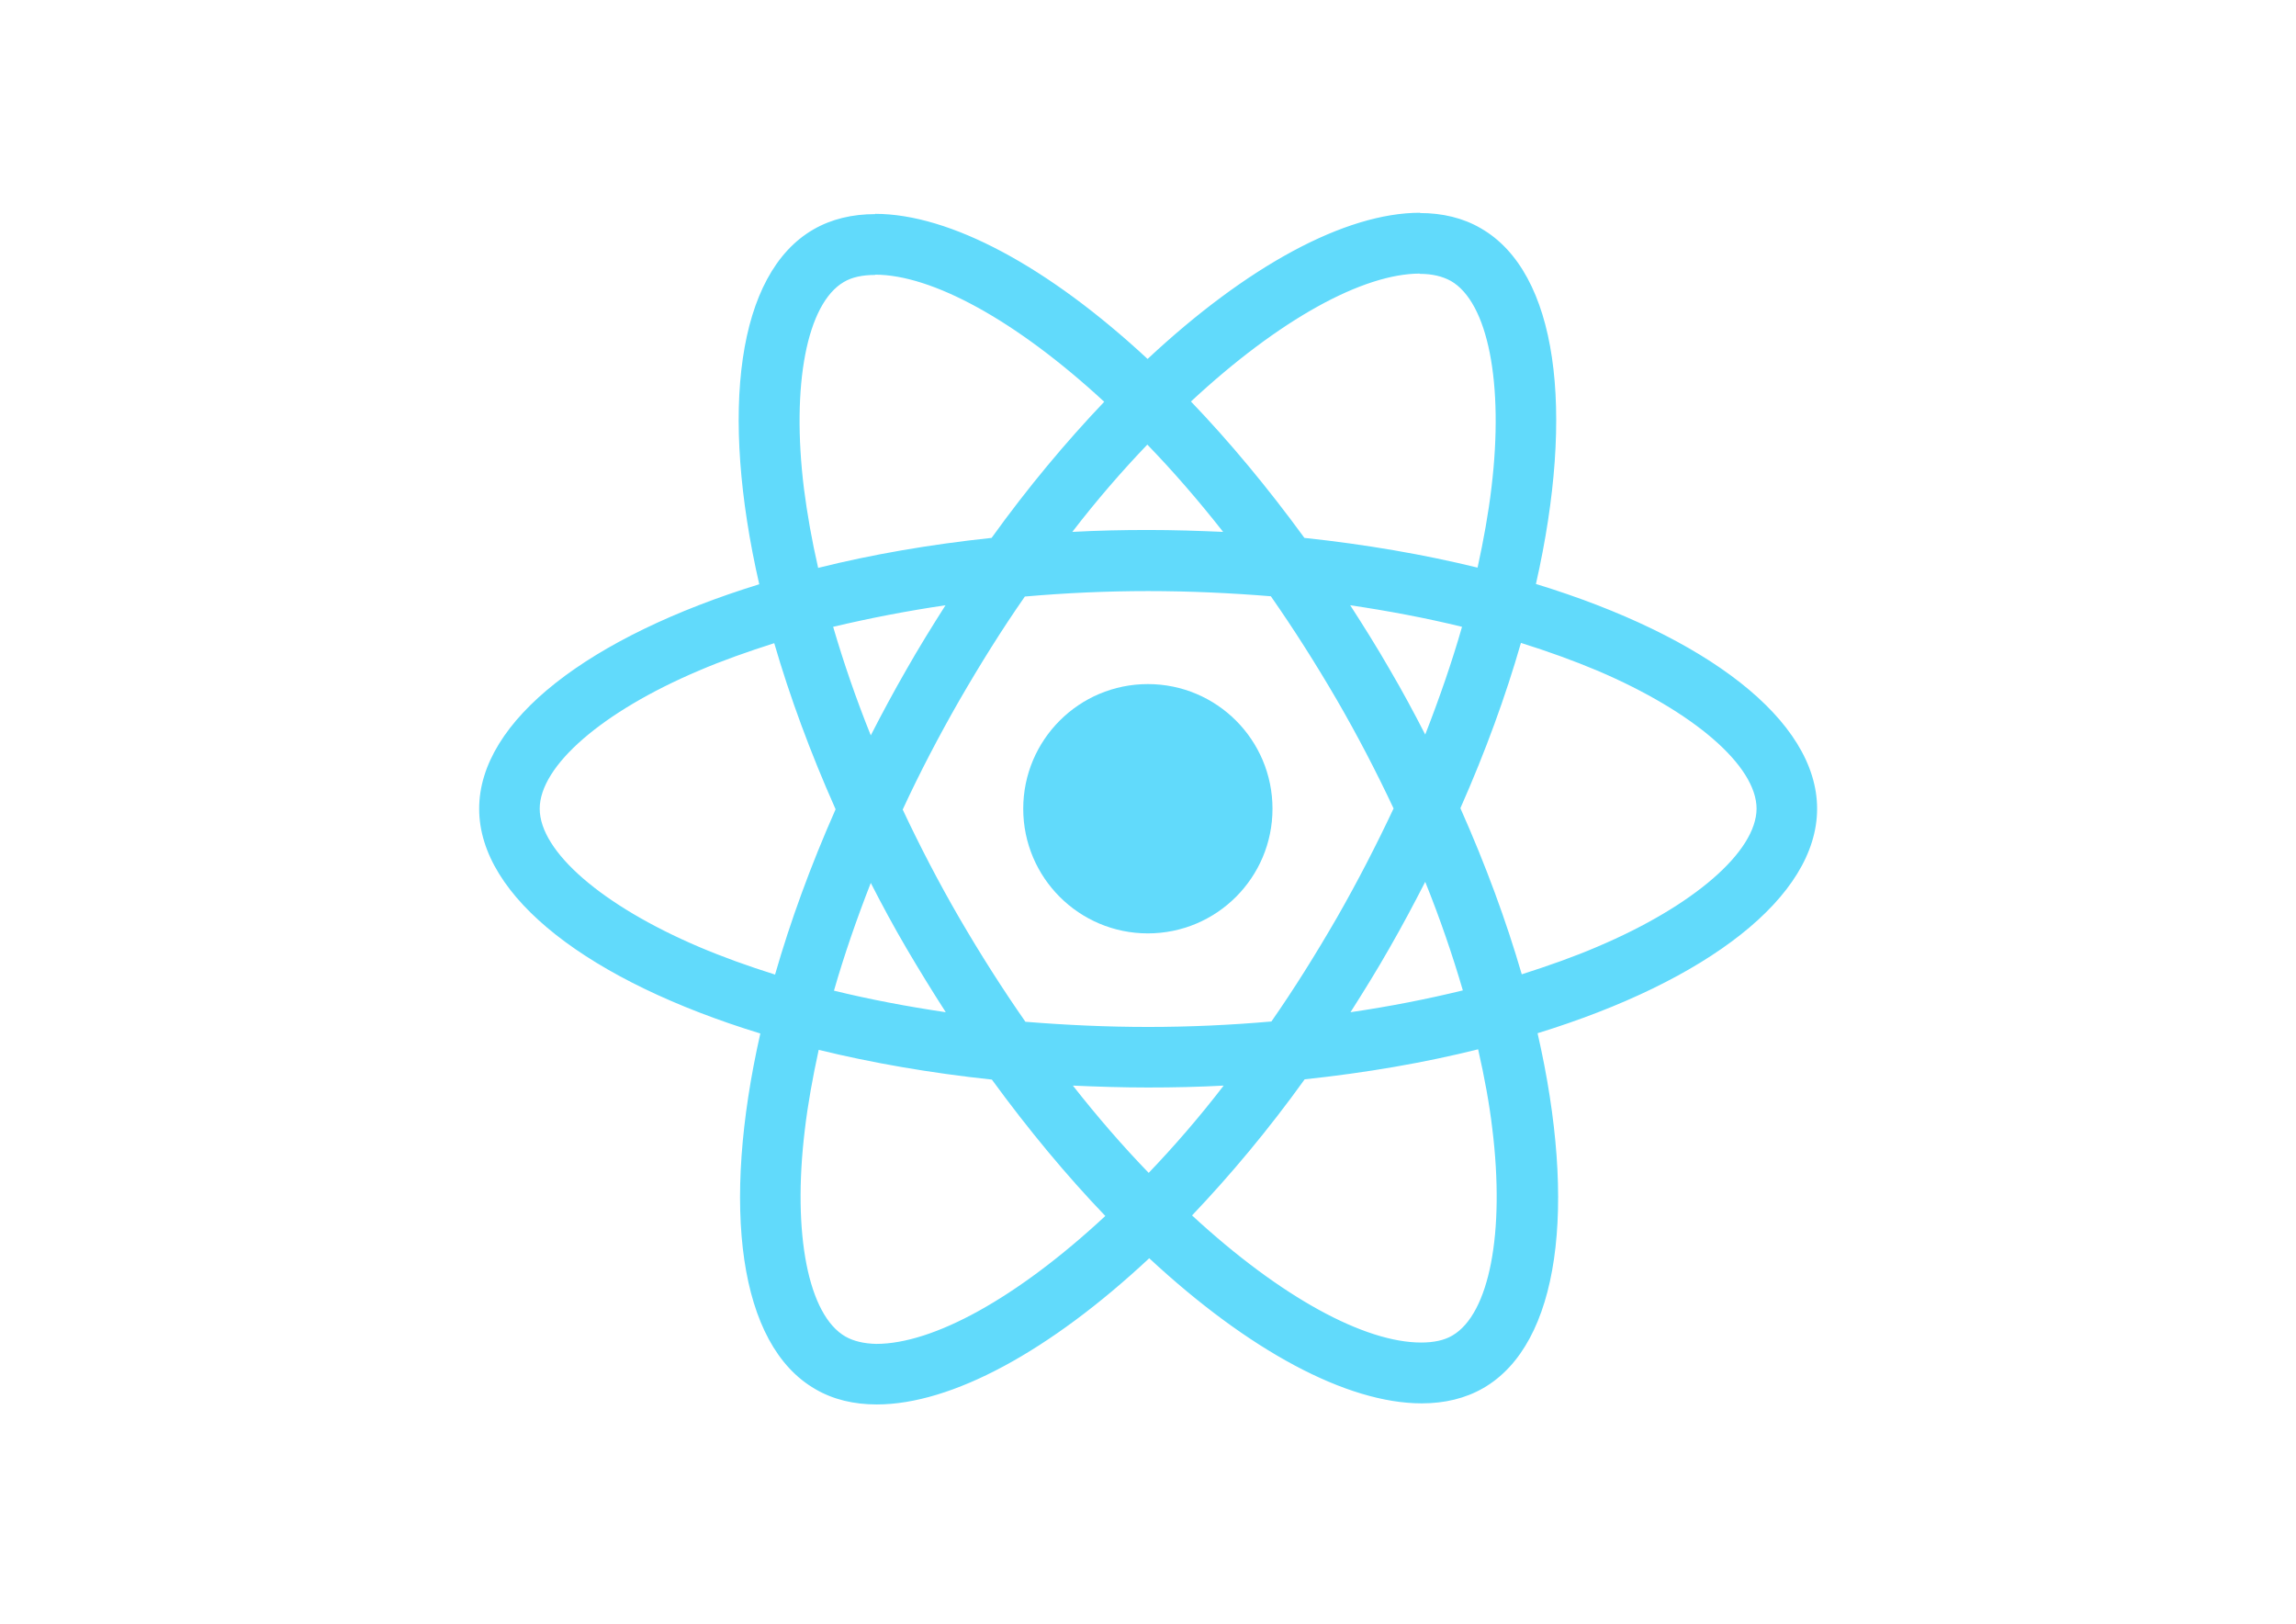
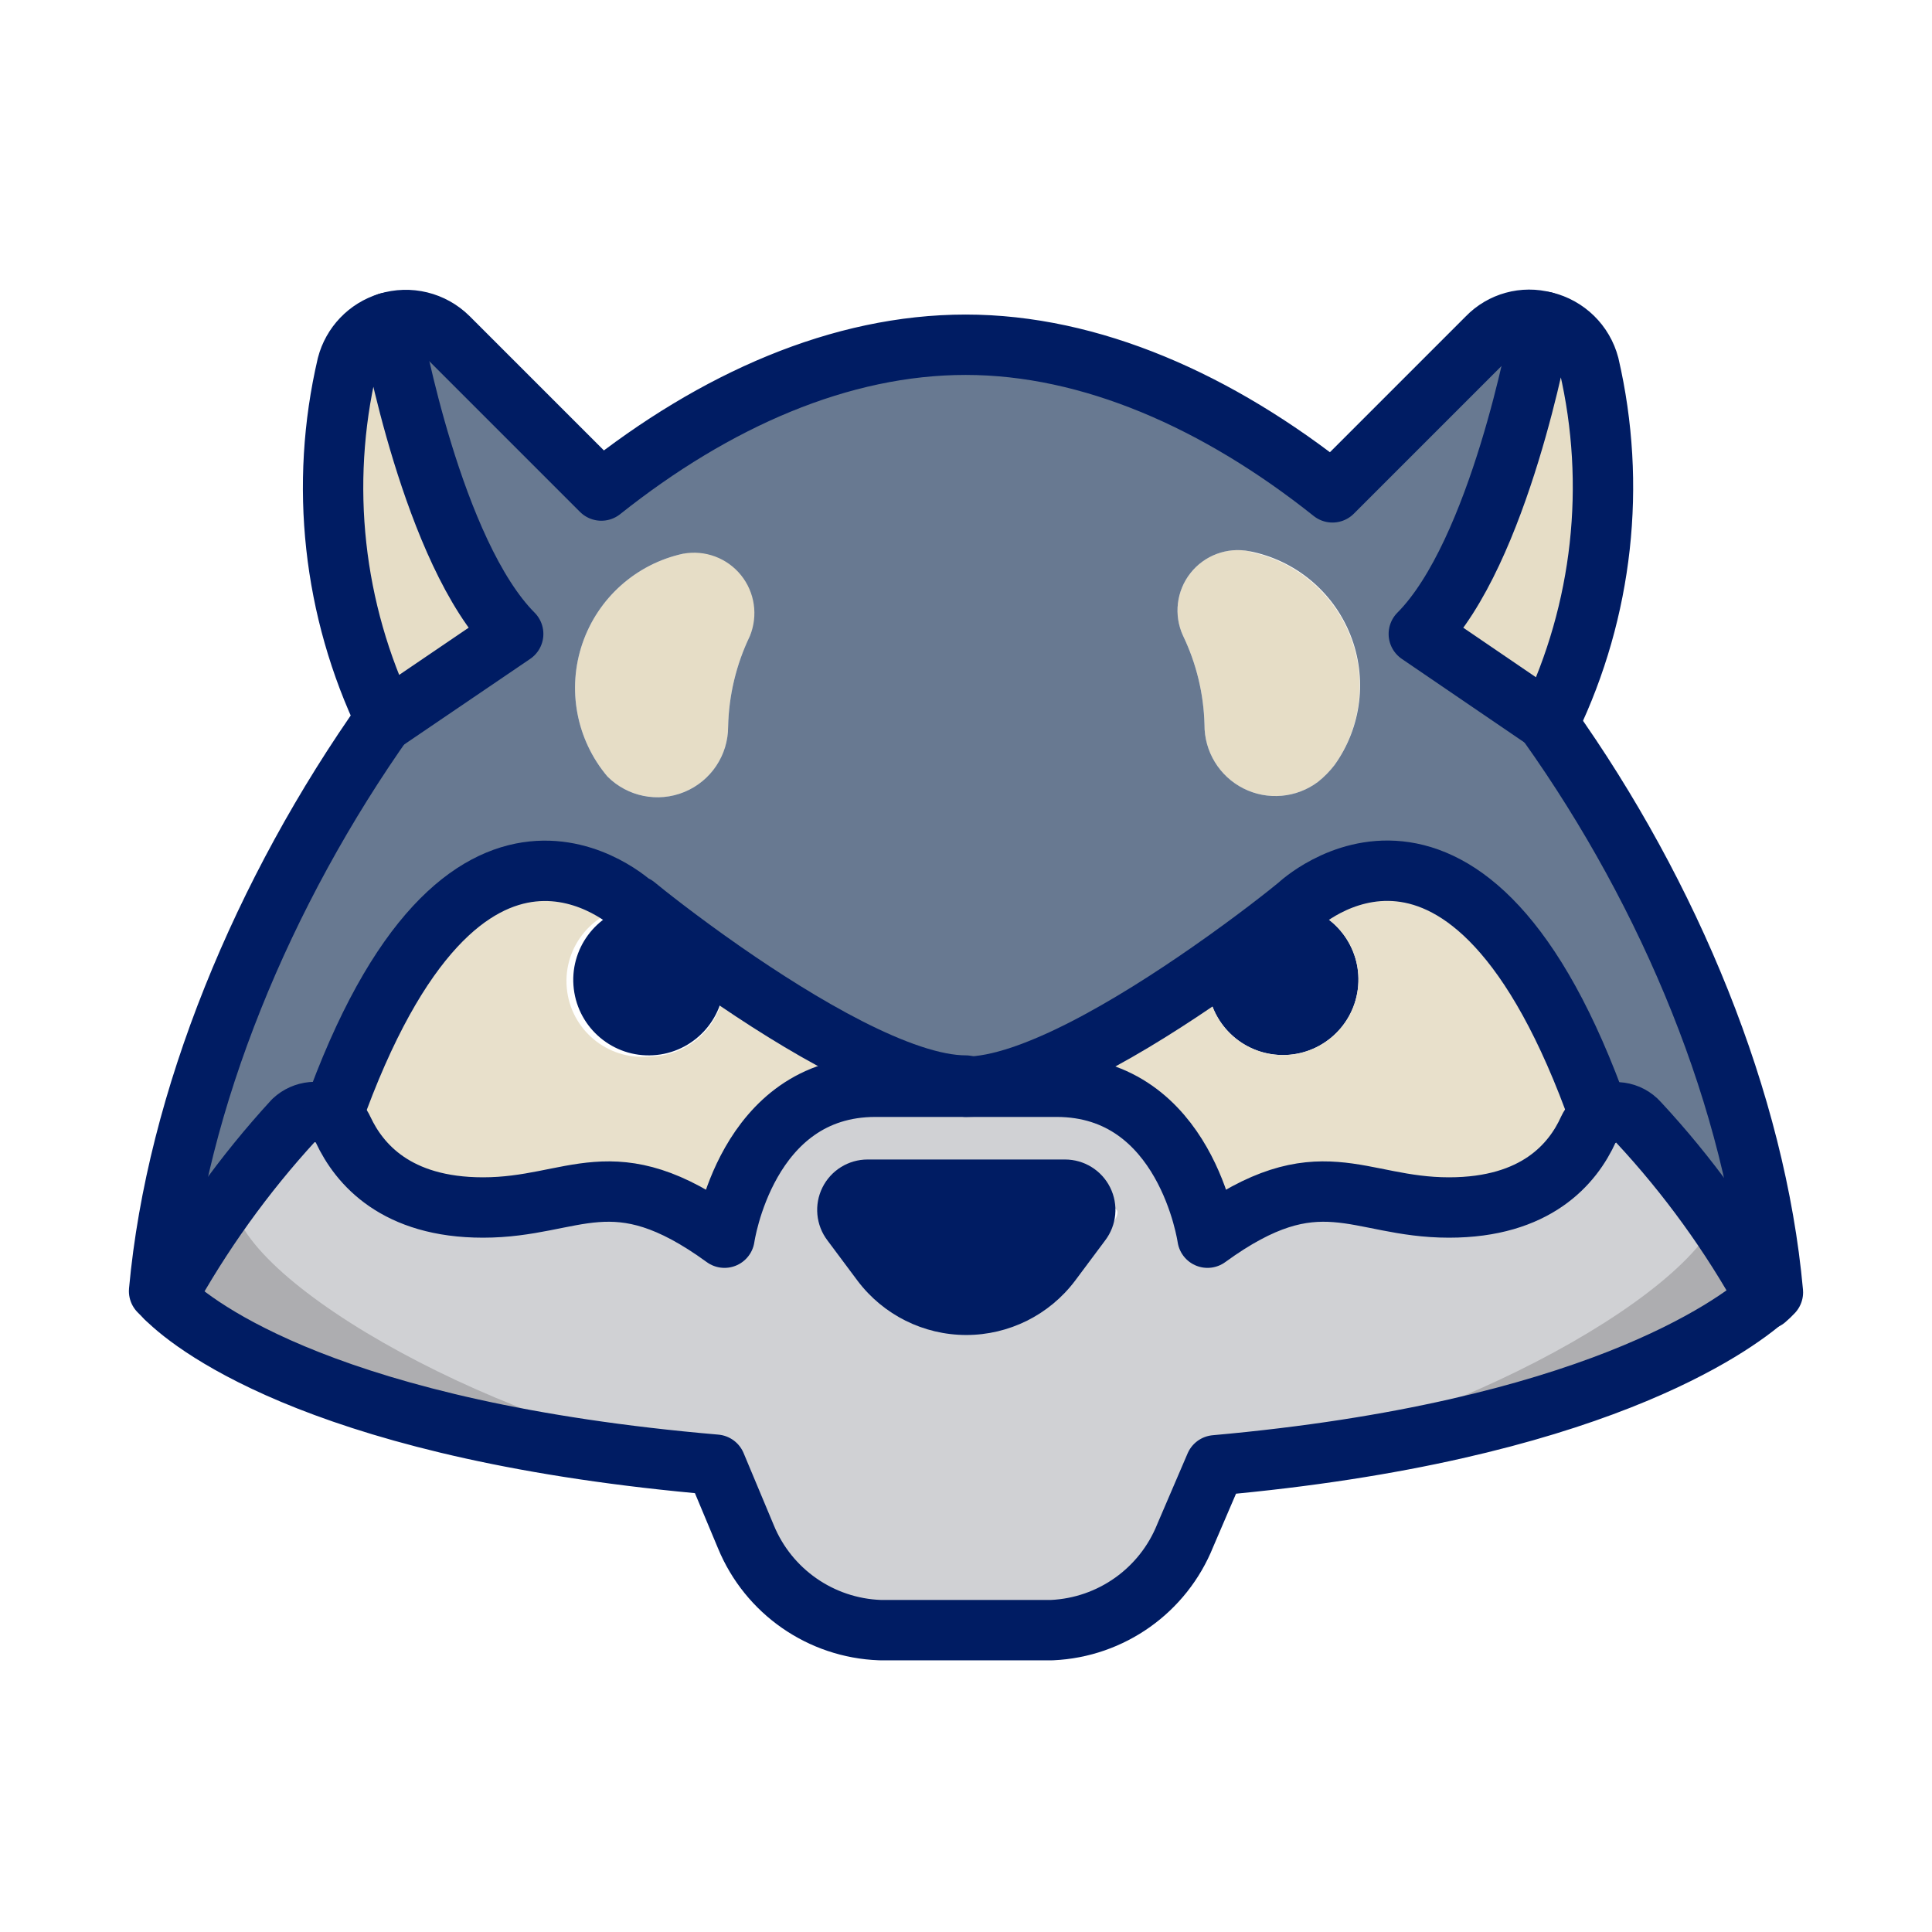
- <svg xmlns="http://www.w3.org/2000/svg" viewBox="0 0 841.9 595.3">
-   <g fill="#61DAFB">
-     <path d="M666.3 296.5c0-32.5-40.7-63.3-103.1-82.4 14.4-63.6 8-114.2-20.2-130.4-6.5-3.8-14.1-5.6-22.4-5.6v22.3c4.6 0 8.3.9 11.4 2.6 13.6 7.8 19.5 37.5 14.9 75.7-1.1 9.4-2.9 19.3-5.1 29.4-19.6-4.8-41-8.5-63.5-10.9-13.5-18.5-27.5-35.3-41.6-50 32.6-30.3 63.2-46.9 84-46.9V78c-27.5 0-63.5 19.6-99.9 53.6-36.4-33.8-72.4-53.2-99.9-53.2v22.3c20.7 0 51.4 16.5 84 46.6-14 14.7-28 31.4-41.3 49.9-22.6 2.4-44 6.1-63.6 11-2.3-10-4-19.7-5.2-29-4.7-38.2 1.1-67.9 14.6-75.8 3-1.8 6.9-2.6 11.5-2.6V78.5c-8.4 0-16 1.8-22.6 5.6-28.1 16.2-34.4 66.7-19.9 130.1-62.2 19.2-102.7 49.9-102.7 82.3 0 32.5 40.7 63.3 103.1 82.4-14.4 63.6-8 114.2 20.2 130.4 6.5 3.8 14.1 5.6 22.5 5.6 27.5 0 63.5-19.6 99.9-53.6 36.4 33.8 72.4 53.2 99.9 53.2 8.4 0 16-1.8 22.6-5.6 28.1-16.2 34.4-66.7 19.9-130.1 62-19.1 102.5-49.9 102.5-82.3zm-130.2-66.7c-3.7 12.9-8.3 26.2-13.5 39.5-4.1-8-8.4-16-13.1-24-4.6-8-9.5-15.8-14.4-23.4 14.2 2.1 27.9 4.7 41 7.9zm-45.8 106.5c-7.8 13.5-15.8 26.3-24.1 38.2-14.9 1.3-30 2-45.2 2-15.1 0-30.2-.7-45-1.9-8.3-11.9-16.4-24.6-24.2-38-7.6-13.1-14.5-26.4-20.8-39.8 6.2-13.4 13.2-26.8 20.7-39.9 7.8-13.5 15.8-26.3 24.1-38.2 14.9-1.3 30-2 45.2-2 15.1 0 30.2.7 45 1.9 8.3 11.9 16.4 24.6 24.2 38 7.6 13.1 14.5 26.4 20.8 39.8-6.3 13.4-13.2 26.8-20.7 39.9zm32.3-13c5.4 13.4 10 26.8 13.8 39.8-13.1 3.2-26.9 5.9-41.2 8 4.9-7.7 9.8-15.6 14.4-23.7 4.6-8 8.9-16.1 13-24.1zM421.2 430c-9.3-9.6-18.6-20.3-27.8-32 9 .4 18.2.7 27.5.7 9.4 0 18.7-.2 27.8-.7-9 11.7-18.3 22.4-27.5 32zm-74.4-58.9c-14.2-2.1-27.9-4.7-41-7.9 3.7-12.9 8.3-26.2 13.5-39.5 4.1 8 8.4 16 13.1 24 4.7 8 9.5 15.8 14.4 23.4zM420.7 163c9.3 9.6 18.6 20.3 27.8 32-9-.4-18.2-.7-27.5-.7-9.4 0-18.7.2-27.8.7 9-11.7 18.3-22.4 27.5-32zm-74 58.9c-4.9 7.7-9.8 15.6-14.4 23.7-4.6 8-8.9 16-13 24-5.4-13.4-10-26.8-13.8-39.8 13.1-3.1 26.9-5.8 41.2-7.9zm-90.5 125.2c-35.4-15.1-58.3-34.9-58.3-50.6 0-15.7 22.9-35.6 58.3-50.6 8.6-3.7 18-7 27.7-10.1 5.7 19.6 13.2 40 22.5 60.9-9.2 20.8-16.6 41.1-22.2 60.6-9.9-3.1-19.3-6.5-28-10.2zM310 490c-13.6-7.8-19.5-37.5-14.9-75.7 1.1-9.4 2.9-19.3 5.1-29.4 19.6 4.8 41 8.5 63.5 10.9 13.5 18.5 27.5 35.3 41.6 50-32.6 30.3-63.2 46.9-84 46.9-4.5-.1-8.3-1-11.3-2.7zm237.2-76.2c4.7 38.2-1.1 67.9-14.6 75.8-3 1.8-6.9 2.6-11.5 2.6-20.7 0-51.4-16.5-84-46.6 14-14.7 28-31.4 41.3-49.9 22.6-2.4 44-6.1 63.6-11 2.3 10.1 4.1 19.8 5.2 29.1zm38.5-66.7c-8.6 3.7-18 7-27.7 10.1-5.7-19.6-13.2-40-22.5-60.9 9.2-20.8 16.6-41.1 22.2-60.6 9.9 3.1 19.3 6.5 28.1 10.2 35.4 15.1 58.3 34.9 58.3 50.6-.1 15.7-23 35.6-58.4 50.6zM320.8 78.4z" />
-     <circle cx="420.9" cy="296.5" r="45.7" />
-     <path d="M520.5 78.1z" />
+ <svg xmlns="http://www.w3.org/2000/svg" viewBox="0 0 64 64">
+   <g data-name="Day 9" id="c13a2406-733d-4412-a11f-58b85c8f1b29">
+     <path d="M51.21,23.86,47,21c2.68-2.69,4-10,4-10l.17-.34a2,2,0,0,1,1.47,1.44,17.88,17.88,0,0,1-1.3,11.77Z" data-name="&lt;Path&gt;" fill="#e6ddc6" id="6945cf43-aa9a-418d-8fcf-b858f631bef1" />
+     <path d="M41.44,18.29a4.53,4.53,0,0,1,2.77,7.05,3.21,3.21,0,0,1-.55.56A2.35,2.35,0,0,1,39.9,24a7.22,7.22,0,0,0-.71-2.94,2,2,0,0,1,2.2-2.8Z" data-name="&lt;Path&gt;" fill="#e6ddc6" id="c5d71a38-19f5-4455-b9fe-7d4b19335210" />
+     <path d="M43,30a2.5,2.5,0,1,1-3,2.46,2.26,2.26,0,0,1,0-.26C41.55,31.17,42.71,30.24,43,30Z" data-name="&lt;Path&gt;" fill="#001c63" id="0a324bad-91a9-49a7-b3d2-d1dc936ac444" />
+     <path d="M42.5,30A2.22,2.22,0,0,1,43,30c-.24.2-1.4,1.13-2.94,2.2A2.5,2.5,0,0,1,42.5,30Z" data-name="&lt;Path&gt;" fill="#001c63" id="c90a60d8-7ec1-42fd-80c8-8454638ac881" />
+     <path d="M40,41s-.71-5-5-5H32c2.15,0,5.56-2.06,8-3.76a2.26,2.26,0,0,0,0,.26A2.5,2.5,0,1,0,43,30l0,0s5.63-5.37,10,7a.92.92,0,0,0-.38.42C52.1,38.56,50.88,40,48,40,44.94,40,43.71,38.3,40,41Z" data-name="&lt;Path&gt;" fill="#e8e0cb" id="a0b11349-287f-4cc6-93aa-64cb45e27c12" />
+     <path d="M22.64,18.28a2,2,0,0,1,2.2,2.79,7.29,7.29,0,0,0-.72,3,2.34,2.34,0,0,1-4,1.65l0,0a4.55,4.55,0,0,1,2.52-7.38Z" data-name="&lt;Path&gt;" fill="#e6ddc6" id="9009bc5b-229e-4ec2-95ae-db39d999461d" />
+     <path d="M21.5,35A2.5,2.5,0,0,0,24,32.5a2.26,2.26,0,0,0,0-.26c2.45,1.7,5.86,3.76,8,3.76H29c-4.29,0-5,5-5,5-3.71-2.7-4.94-1-8-1-2.88,0-4.1-1.44-4.62-2.59A1,1,0,0,0,11,37c4.38-12.35,10-7,10-7l.05,0a2.5,2.5,0,0,0,.45,5Z" data-name="&lt;Path&gt;" fill="#e8e0cb" id="18d51d5e-5abd-4c83-9b23-3ff26d56d044" />
+     <path d="M24,32.24c-1.54-1.07-2.7-2-2.94-2.2a2.22,2.22,0,0,1,.45,0A2.5,2.5,0,0,1,24,32.24Z" data-name="&lt;Path&gt;" fill="#001c63" id="d4a8635b-0bc8-483d-90c1-6bd5ca88240b" />
+     <path d="M21.05,30c.24.2,1.4,1.13,2.94,2.2a2.26,2.26,0,0,1,0,.26A2.5,2.5,0,1,1,21.05,30Z" data-name="&lt;Path&gt;" fill="#001c63" id="f00905ec-932b-4a40-abfa-6dcef516a7ed" />
+     <path d="M11.5,12.1a2,2,0,0,1,1.35-1.41L13,11s1.32,7.31,4,10l-4.21,2.86A17.81,17.81,0,0,1,11.5,12.1Z" data-name="&lt;Path&gt;" fill="#e6ddc6" id="94d63364-a241-4b2b-bf8f-79db1ff07d16" />
+     <path d="M55.91,39.09a18.1,18.1,0,0,0-1.63-1.92A1,1,0,0,0,53,37a.92.92,0,0,0-.38.42C52.1,38.56,50.88,40,48,40c-3.06,0-4.29-1.7-8,1,0,0-.71-5-5-5H29c-4.29,0-5,5-5,5-3.71-2.7-4.94-1-8-1-2.88,0-4.1-1.44-4.62-2.59A1,1,0,0,0,11,37a1.05,1.05,0,0,0-1.29.18A30.21,30.21,0,0,0,5.5,43c1,.94,5.49,4.39,18.25,5.48l1,2.39A5,5,0,0,0,29.15,54h5.7a5,5,0,0,0,4.44-3.09l1-2.33C52.69,47.47,57.43,44,58.49,43A34.17,34.17,0,0,0,55.91,39.09Zm-19.3,1.8-1,1.44a4.51,4.51,0,0,1-7.2.05l-1-1.52c-.84-1.1.23-.86,1.61-.86h6.56C36.94,40,37.45,39.79,36.61,40.88Z" data-name="&lt;Compound Path&gt;" fill="#d0d1d4" id="15dc9136-1354-40d9-abe9-76d5bc7eab69" />
+     <path d="M58.49,43c-1.06.93-5.8,4.43-18.23,5.54C47.09,47.79,56.17,43,57,40,58,41.27,57.76,41.74,58.49,43Z" data-name="&lt;Path&gt;" fill="#adadb0" id="e086755e-a997-4898-ad82-bb0cd11dd6e1" />
+     <path d="M6.26,43c1.06.93,5.8,4.43,18.23,5.54C17.66,47.79,8.58,43,7.75,40,6.78,41.27,7,41.74,6.26,43Z" data-name="&lt;Path&gt;" fill="#adadb0" id="54bd6db2-2db2-475b-a7be-413c1a1a154d" />
+     <path d="M51.29,24l0-.11h-.13L47,21c2.68-2.69,4-10,4-10l.17-.34a1.93,1.93,0,0,0-1.89.52l-5.13,5.13c-3.79-3-8-4.89-12.15-4.89s-8.3,1.85-12.07,4.83l-5.07-5.07a2,2,0,0,0-2-.49L13,11s1.32,7.31,4,10l-4.21,2.86c-4.09,5.72-6.94,12.62-7.52,19,0,0,.07.08.23.23a30.21,30.21,0,0,1,4.22-5.88A1.05,1.05,0,0,1,11,37c4.38-12.35,10-7,10-7l0,0a2.22,2.22,0,0,1,.45,0A2.5,2.5,0,0,1,24,32.24c2.45,1.7,5.86,3.76,8,3.76s5.56-2.06,8-3.76A2.5,2.5,0,0,1,42.5,30,2.22,2.22,0,0,1,43,30l0,0s5.63-5.37,10,7a1,1,0,0,1,1.28.18A29.39,29.39,0,0,1,58.49,43a2.91,2.91,0,0,0,.24-.23C58.16,36.52,55.34,29.67,51.29,24ZM24.84,21.07a7.29,7.29,0,0,0-.72,3,2.34,2.34,0,0,1-4,1.65s0,0,0,0a4.55,4.55,0,0,1,2.52-7.38h0A2,2,0,0,1,24.84,21.07Zm19.37,4.27a3.21,3.21,0,0,1-.55.56A2.35,2.35,0,0,1,39.9,24a7.22,7.22,0,0,0-.71-2.94,2,2,0,0,1,2.2-2.8h0A4.53,4.53,0,0,1,44.21,25.34Z" data-name="&lt;Compound Path&gt;" fill="#687991" id="97044cfb-d196-4a94-92c1-ffd7bb949ec7" />
+     <g data-name="&lt;Group&gt;" id="abbae414-1e71-445b-88e3-70ec2eeb5e74">
+       <path d="M12.85,10.69a2,2,0,0,1,2,.49l5.07,5.07c3.77-3,7.93-4.83,12.07-4.83s8.36,1.87,12.15,4.89l5.13-5.13a1.93,1.93,0,0,1,1.89-.52" data-name="&lt;Path&gt;" fill="none" id="32cc4641-1432-42a4-8dee-9dda05ff349b" stroke="#001c63" stroke-linecap="round" stroke-linejoin="round" stroke-width="2" />
+       <path d="M5.5,43l-.23-.23c.58-6.33,3.43-13.23,7.52-19" data-name="&lt;Path&gt;" fill="none" id="e98711d3-e45b-4fe3-8398-d3c1e5342df4" stroke="#001c63" stroke-linecap="round" stroke-linejoin="round" stroke-width="2" />
+       <path d="M51.34,23.87l-.05.11c4.05,5.69,6.87,12.54,7.44,18.83a2.92,2.92,0,0,1-.24.23" data-name="&lt;Path&gt;" fill="none" id="2b958c28-175c-4a11-85a5-a3f3f48c2493" stroke="#001c63" stroke-linecap="round" stroke-linejoin="round" stroke-width="2" />
+       <path d="M58.49,43c-1.06.93-5.8,4.43-18.23,5.54l-1,2.33A5,5,0,0,1,34.85,54h-5.7a5,5,0,0,1-4.44-3.09l-1-2.39C11,47.43,6.5,44,5.5,43a30.21,30.21,0,0,1,4.22-5.88A1.05,1.05,0,0,1,11,37a1,1,0,0,1,.37.43C11.9,38.56,13.12,40,16,40c3.06,0,4.29-1.7,8,1,0,0,.71-5,5-5h6c4.29,0,5,5,5,5,3.71-2.7,4.94-1,8-1,2.88,0,4.1-1.44,4.62-2.59A.92.92,0,0,1,53,37a1,1,0,0,1,1.28.18A29.39,29.39,0,0,1,58.49,43Z" data-name="&lt;Path&gt;" fill="none" id="3331e977-b174-410d-b356-6ab82232b46e" stroke="#001c63" stroke-linecap="round" stroke-linejoin="round" stroke-width="2" />
+       <path d="M12.85,10.69,13,11s1.32,7.31,4,10l-4.21,2.86A17.81,17.81,0,0,1,11.5,12.1,2,2,0,0,1,12.85,10.69Z" data-name="&lt;Path&gt;" fill="none" id="39934581-f099-490a-8512-b1efe6193b43" stroke="#001c63" stroke-linecap="round" stroke-linejoin="round" stroke-width="2" />
+       <path d="M51.34,23.87h-.13L47,21c2.68-2.69,4-10,4-10l.17-.34a2,2,0,0,1,1.47,1.44A17.88,17.88,0,0,1,51.34,23.87Z" data-name="&lt;Path&gt;" fill="none" id="0992e2b7-78da-4a5d-9cec-5c6bfe4618aa" stroke="#001c63" stroke-linecap="round" stroke-linejoin="round" stroke-width="2" />
+       <path d="M11,37v0c4.38-12.35,10-7,10-7l.05,0c.24.2,1.4,1.13,2.94,2.2,2.45,1.7,5.86,3.76,8,3.76" data-name="&lt;Path&gt;" fill="none" id="067c24fd-2417-4413-9dc4-b844e57a6dfa" stroke="#001c63" stroke-linecap="round" stroke-linejoin="round" stroke-width="2" />
+       <path d="M53,37h0c-4.37-12.36-10-7-10-7l0,0c-.24.2-1.4,1.13-2.94,2.2C37.56,33.94,34.15,36,32,36" data-name="&lt;Path&gt;" fill="none" id="57af5944-af33-4678-96e5-b458008248de" stroke="#001c63" stroke-linecap="round" stroke-linejoin="round" stroke-width="2" />
+     </g>
+     <path d="M35.28,38.41a1.67,1.67,0,0,1,1.33,2.68l-1,1.34a4.51,4.51,0,0,1-7.2,0l-1-1.34a1.67,1.67,0,0,1,1.33-2.68Z" data-name="&lt;Path&gt;" fill="#001c63" id="bacdfb6b-3205-4d15-84dd-b877ddb28f45" />
  </g>
</svg>
